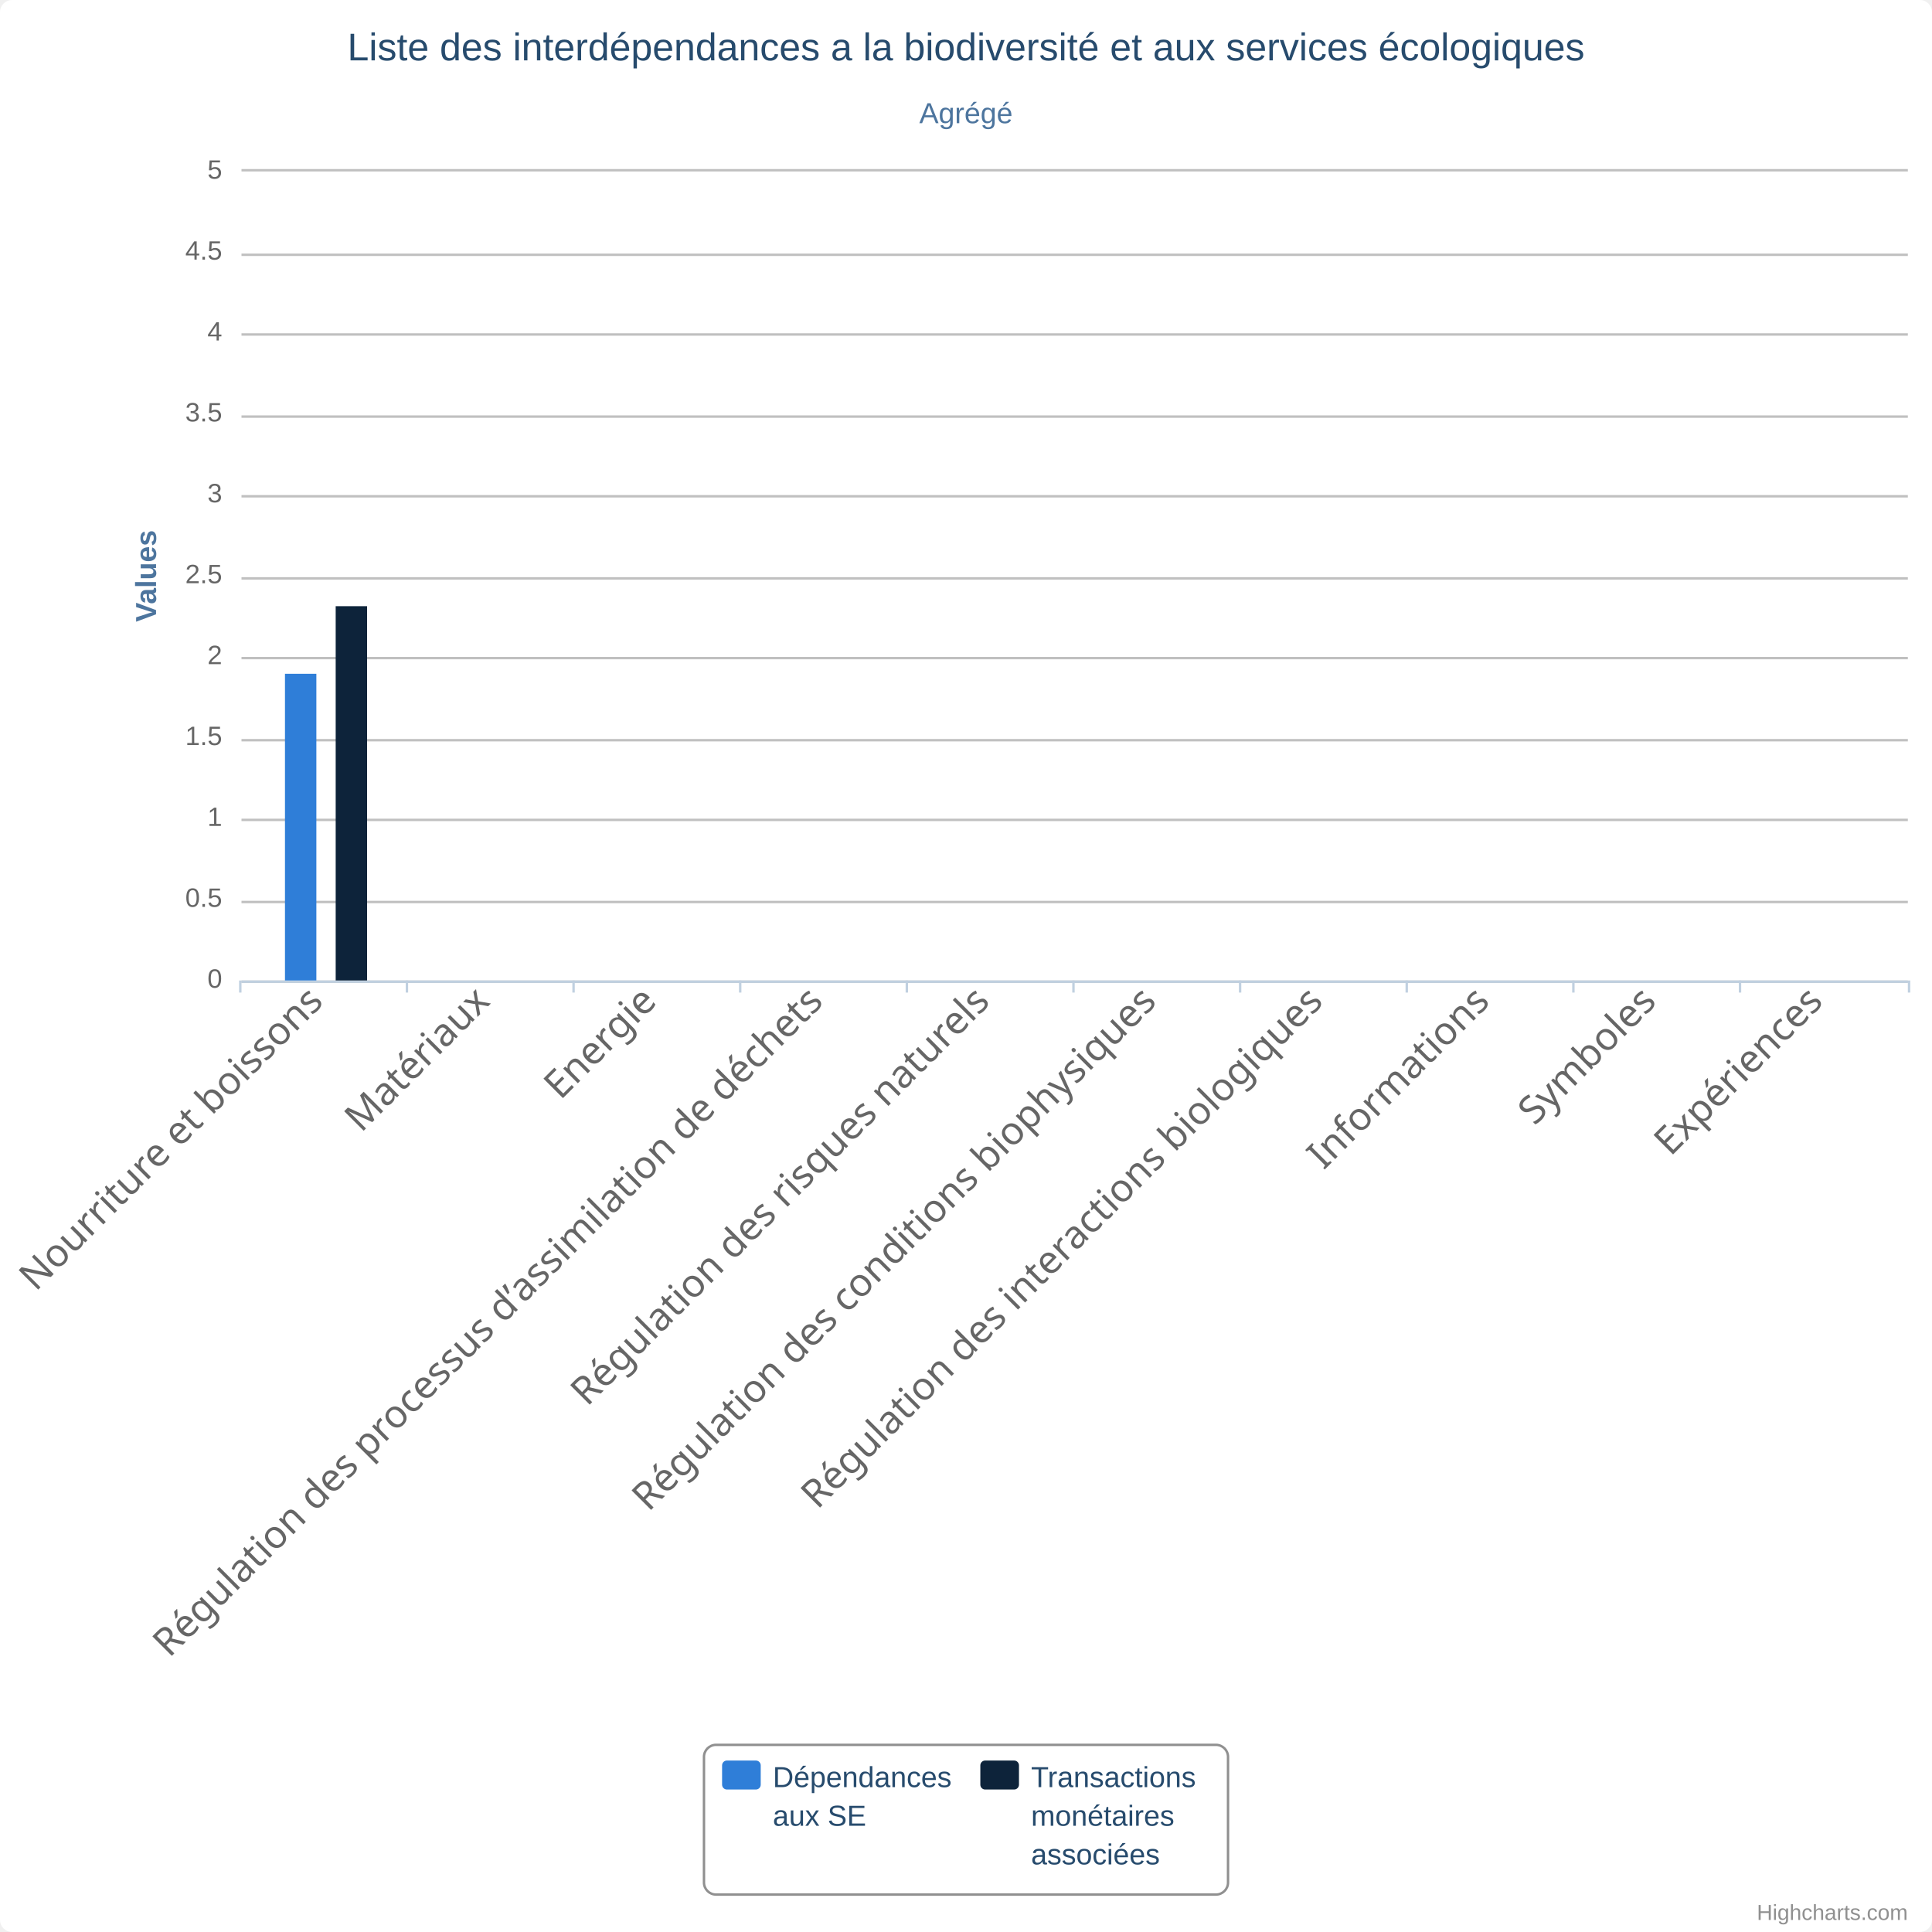
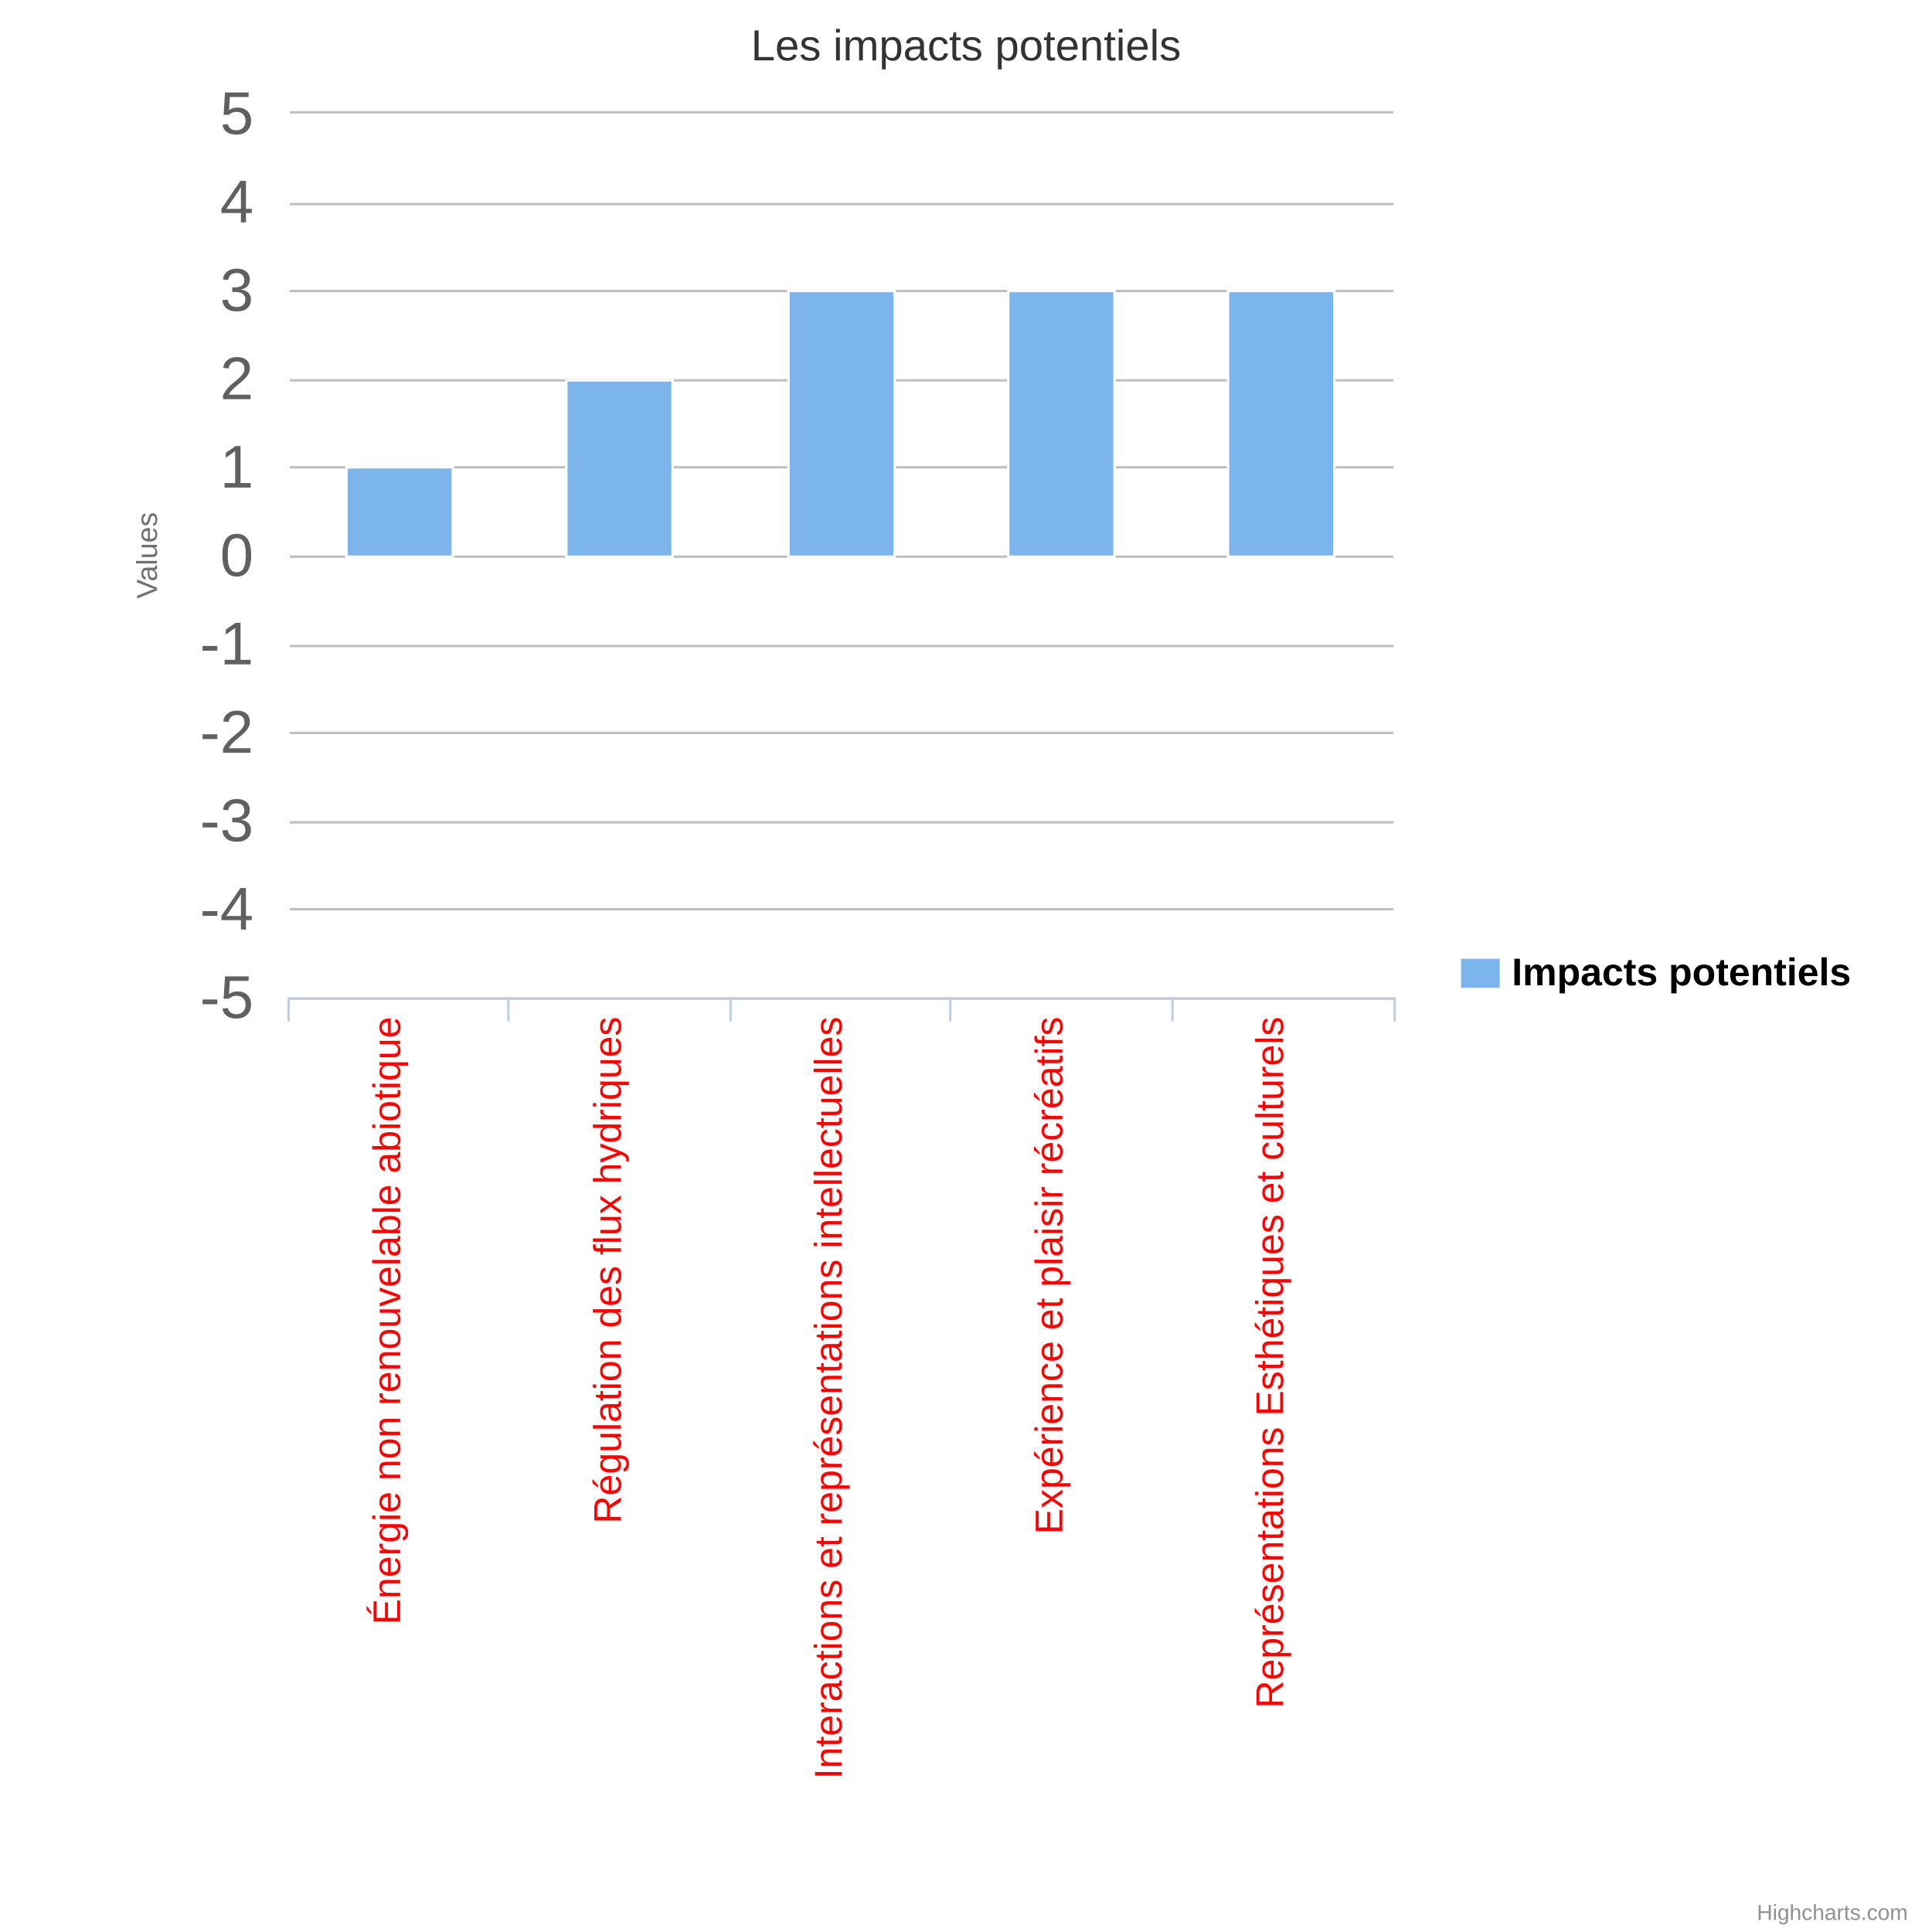
- <svg xmlns="http://www.w3.org/2000/svg" height="800" width="800" version="1.1">
+ <svg xmlns="http://www.w3.org/2000/svg" version="1.1" style="font-family:'lucida grande', 'lucida sans unicode', arial, helvetica, sans-serif;font-size:12px;" width="800" height="800">
  <defs>
-     <clipPath id="highcharts-11">
-       <rect height="335" width="690" y="0" x="0" fill="none" />
+     <clipPath id="highcharts-21">
+       <rect x="0" y="0" width="457" height="366" />
    </clipPath>
  </defs>
-   <rect height="800" width="800" y="0" x="0" fill="#FFFFFF" ry="5" rx="5" />
+   <rect x="0" y="0" width="800" height="800" strokeWidth="0" fill="#FFFFFF" class=" highcharts-background" />
  <g class="highcharts-grid" />
  <g class="highcharts-grid">
-     <path opacity="1" stroke-width="1" stroke="#C0C0C0" d="M 100 373.5 L 790 373.5" fill="none" />
-     <path opacity="1" stroke-width="1" stroke="#C0C0C0" d="M 100 339.5 L 790 339.5" fill="none" />
-     <path opacity="1" stroke-width="1" stroke="#C0C0C0" d="M 100 306.5 L 790 306.5" fill="none" />
-     <path opacity="1" stroke-width="1" stroke="#C0C0C0" d="M 100 272.5 L 790 272.5" fill="none" />
-     <path opacity="1" stroke-width="1" stroke="#C0C0C0" d="M 100 239.5 L 790 239.5" fill="none" />
-     <path opacity="1" stroke-width="1" stroke="#C0C0C0" d="M 100 205.5 L 790 205.5" fill="none" />
-     <path opacity="1" stroke-width="1" stroke="#C0C0C0" d="M 100 172.5 L 790 172.5" fill="none" />
-     <path opacity="1" stroke-width="1" stroke="#C0C0C0" d="M 100 138.5 L 790 138.5" fill="none" />
-     <path opacity="1" stroke-width="1" stroke="#C0C0C0" d="M 100 105.5 L 790 105.5" fill="none" />
-     <path opacity="1" stroke-width="1" stroke="#C0C0C0" d="M 100 70.5 L 790 70.5" fill="none" />
-     <path opacity="1" stroke-width="1" stroke="#C0C0C0" d="M 100 406.5 L 790 406.5" fill="none" />
+     <path fill="none" d="M 120 46.5 L 577 46.5" stroke="#C0C0C0" stroke-width="1" opacity="1" />
+     <path fill="none" d="M 120 84.5 L 577 84.5" stroke="#C0C0C0" stroke-width="1" opacity="1" />
+     <path fill="none" d="M 120 120.5 L 577 120.5" stroke="#C0C0C0" stroke-width="1" opacity="1" />
+     <path fill="none" d="M 120 157.5 L 577 157.5" stroke="#C0C0C0" stroke-width="1" opacity="1" />
+     <path fill="none" d="M 120 193.5 L 577 193.5" stroke="#C0C0C0" stroke-width="1" opacity="1" />
+     <path fill="none" d="M 120 230.5 L 577 230.5" stroke="#C0C0C0" stroke-width="1" opacity="1" />
+     <path fill="none" d="M 120 267.5 L 577 267.5" stroke="#C0C0C0" stroke-width="1" opacity="1" />
+     <path fill="none" d="M 120 303.5 L 577 303.5" stroke="#C0C0C0" stroke-width="1" opacity="1" />
+     <path fill="none" d="M 120 340.5 L 577 340.5" stroke="#C0C0C0" stroke-width="1" opacity="1" />
+     <path fill="none" d="M 120 376.5 L 577 376.5" stroke="#C0C0C0" stroke-width="1" opacity="1" />
+     <path fill="none" d="M 120 413.5 L 577 413.5" stroke="#C0C0C0" stroke-width="1" opacity="1" />
  </g>
  <g class="highcharts-axis">
-     <path opacity="1" stroke-width="1" stroke="#C0D0E0" d="M 237.5 406 L 237.5 411" fill="none" />
-     <path opacity="1" stroke-width="1" stroke="#C0D0E0" d="M 306.5 406 L 306.5 411" fill="none" />
-     <path opacity="1" stroke-width="1" stroke="#C0D0E0" d="M 375.5 406 L 375.5 411" fill="none" />
-     <path opacity="1" stroke-width="1" stroke="#C0D0E0" d="M 444.5 406 L 444.5 411" fill="none" />
-     <path opacity="1" stroke-width="1" stroke="#C0D0E0" d="M 513.5 406 L 513.5 411" fill="none" />
-     <path opacity="1" stroke-width="1" stroke="#C0D0E0" d="M 582.5 406 L 582.5 411" fill="none" />
-     <path opacity="1" stroke-width="1" stroke="#C0D0E0" d="M 651.5 406 L 651.5 411" fill="none" />
-     <path opacity="1" stroke-width="1" stroke="#C0D0E0" d="M 720.5 406 L 720.5 411" fill="none" />
-     <path opacity="1" stroke-width="1" stroke="#C0D0E0" d="M 790.5 406 L 790.5 411" fill="none" />
-     <path opacity="1" stroke-width="1" stroke="#C0D0E0" d="M 168.5 406 L 168.5 411" fill="none" />
-     <path stroke-width="1" stroke="#C0D0E0" d="M 99.5 406 L 99.5 411" fill="none" />
-     <path visibility="visible" stroke-width="1" stroke="#C0D0E0" d="M 100 406.5 L 790 406.5" fill="none" />
+     <path fill="none" d="M 302.5 413 L 302.5 423" stroke="#C0D0E0" stroke-width="1" opacity="1" />
+     <path fill="none" d="M 393.5 413 L 393.5 423" stroke="#C0D0E0" stroke-width="1" opacity="1" />
+     <path fill="none" d="M 485.5 413 L 485.5 423" stroke="#C0D0E0" stroke-width="1" opacity="1" />
+     <path fill="none" d="M 577.5 413 L 577.5 423" stroke="#C0D0E0" stroke-width="1" opacity="1" />
+     <path fill="none" d="M 210.5 413 L 210.5 423" stroke="#C0D0E0" stroke-width="1" opacity="1" />
+     <path fill="none" d="M 119.5 413 L 119.5 423" stroke="#C0D0E0" stroke-width="1" opacity="1" />
+     <path fill="none" d="M 120 413.5 L 577 413.5" stroke="#C0D0E0" stroke-width="1" visibility="visible" />
  </g>
  <g class="highcharts-axis">
-     <text visibility="visible" transform="translate(0,0) rotate(270 64.61667 238.5)" text-anchor="middle" style="font-family:'lucida grande', 'lucida sans unicode', verdana, arial, helvetica, sans-serif;font-size:12px;color:#4d759e;font-weight:bold;fill:#4d759e;" y="238.5" x="64.617">
-       <tspan x="64.617">Values</tspan>
-     </text>
+     <text x="65" text-anchor="middle" transform="translate(0,0) rotate(270 65 230)" class=" highcharts-yaxis-title" style="color:#707070;fill:#707070;" visibility="visible" y="230">Values</text>
  </g>
  <g class="highcharts-series-group">
-     <g clip-path="url(#highcharts-11)" style="" transform="translate(100,71) scale(1 1)" visibility="visible" class="highcharts-series highcharts-tracker">
-       <rect ry="0" rx="0" height="128" width="13" y="208" x="18" fill="#2f7ed8" />
-       <rect ry="0" rx="0" height="0" width="13" y="336" x="87" fill="#2f7ed8" />
-       <rect ry="0" rx="0" height="0" width="13" y="336" x="156" fill="#2f7ed8" />
-       <rect ry="0" rx="0" height="0" width="13" y="336" x="225" fill="#2f7ed8" />
-       <rect ry="0" rx="0" height="0" width="13" y="336" x="294" fill="#2f7ed8" />
-       <rect ry="0" rx="0" height="0" width="13" y="336" x="363" fill="#2f7ed8" />
-       <rect ry="0" rx="0" height="0" width="13" y="336" x="432" fill="#2f7ed8" />
-       <rect ry="0" rx="0" height="0" width="13" y="336" x="501" fill="#2f7ed8" />
-       <rect ry="0" rx="0" height="0" width="13" y="336" x="570" fill="#2f7ed8" />
-       <rect ry="0" rx="0" height="0" width="13" y="336" x="639" fill="#2f7ed8" />
+     <g class="highcharts-series" visibility="visible" transform="translate(120,47) scale(1 1)" clip-path="url(#highcharts-21)">
+       <rect x="23.5" y="146.5" width="44" height="37" fill="#7cb5ec" rx="0" ry="0" stroke="#FFFFFF" stroke-width="1" />
+       <rect x="114.5" y="110.5" width="44" height="73" fill="#7cb5ec" rx="0" ry="0" stroke="#FFFFFF" stroke-width="1" />
+       <rect x="206.5" y="73.5" width="44" height="110" fill="#7cb5ec" rx="0" ry="0" stroke="#FFFFFF" stroke-width="1" />
+       <rect x="297.5" y="73.5" width="44" height="110" fill="#7cb5ec" rx="0" ry="0" stroke="#FFFFFF" stroke-width="1" />
+       <rect x="388.5" y="73.5" width="44" height="110" fill="#7cb5ec" rx="0" ry="0" stroke="#FFFFFF" stroke-width="1" />
    </g>
-     <g clip-path="none" transform="translate(100,71) scale(1 1)" visibility="visible" class="highcharts-markers" />
-     <g clip-path="url(#highcharts-11)" style="" transform="translate(100,71) scale(1 1)" visibility="visible" class="highcharts-series highcharts-tracker">
-       <rect ry="0" rx="0" height="156" width="13" y="180" x="39" fill="#0d233a" />
-       <rect ry="0" rx="0" height="0" width="13" y="336" x="108" fill="#0d233a" />
-       <rect ry="0" rx="0" height="0" width="13" y="336" x="177" fill="#0d233a" />
-       <rect ry="0" rx="0" height="0" width="13" y="336" x="246" fill="#0d233a" />
-       <rect ry="0" rx="0" height="0" width="13" y="336" x="315" fill="#0d233a" />
-       <rect ry="0" rx="0" height="0" width="13" y="336" x="384" fill="#0d233a" />
-       <rect ry="0" rx="0" height="0" width="13" y="336" x="453" fill="#0d233a" />
-       <rect ry="0" rx="0" height="0" width="13" y="336" x="522" fill="#0d233a" />
-       <rect ry="0" rx="0" height="0" width="13" y="336" x="591" fill="#0d233a" />
-       <rect ry="0" rx="0" height="0" width="13" y="336" x="660" fill="#0d233a" />
-     </g>
-     <g clip-path="none" transform="translate(100,71) scale(1 1)" visibility="visible" class="highcharts-markers" />
+     <g class="highcharts-markers" visibility="visible" transform="translate(120,47) scale(1 1)" clip-path="none" />
  </g>
-   <text class="highcharts-title" text-anchor="middle" style="font-family:'lucida grande', 'lucida sans unicode', verdana, arial, helvetica, sans-serif;font-size:16px;color:#274b6d;fill:#274b6d;" y="25" x="400">
-     <tspan x="400">Liste des interdépendances a la biodiversité et aux services écologiques</tspan>
+   <text x="400" text-anchor="middle" class="highcharts-title" style="color:#333333;font-size:18px;fill:#333333;width:736px;" y="25">
+     <tspan>Les impacts potentiels</tspan>
  </text>
-   <text class="highcharts-subtitle" text-anchor="middle" style="font-family:'lucida grande', 'lucida sans unicode', verdana, arial, helvetica, sans-serif;font-size:12px;color:#4d759e;fill:#4d759e;" y="51" x="400">
-     <tspan x="400">Agrégé</tspan>
-   </text>
-   <g transform="translate(291,722)" class="highcharts-legend">
-     <rect visibility="visible" stroke-width="1" stroke="#909090" height="62" width="217" y="0.5" x="0.5" fill="none" ry="5" rx="5" />
+   <g class="highcharts-legend" transform="translate(597,386)">
    <g>
      <g>
-         <g transform="translate(8,3)" class="highcharts-legend-item">
-           <text text-anchor="start" style="font-family:'lucida grande', 'lucida sans unicode', verdana, arial, helvetica, sans-serif;font-size:12px;cursor:pointer;color:#274b6d;fill:#274b6d;" y="15" x="21">
-             <tspan x="21">Dépendances</tspan>
-             <tspan x="21" dy="16">aux SE</tspan>
+         <g class="highcharts-legend-item" transform="translate(8,3)">
+           <text x="21" style="color:#000000;font-size:16px;font-weight:bold;cursor:pointer;fill:#000000;" text-anchor="start" y="19">
+             <tspan>Impacts potentiels</tspan>
          </text>
-           <rect height="12" width="16" y="4" x="0" fill="#2f7ed8" ry="2" rx="2" />
-         </g>
-         <g transform="translate(114.9333,3)" class="highcharts-legend-item">
-           <text text-anchor="start" style="font-family:'lucida grande', 'lucida sans unicode', verdana, arial, helvetica, sans-serif;font-size:12px;cursor:pointer;color:#274b6d;fill:#274b6d;" y="15" x="21">
-             <tspan x="21">Transactions</tspan>
-             <tspan x="21" dy="16">monétaires</tspan>
-             <tspan x="21" dy="16">associées</tspan>
-           </text>
-           <rect height="12" width="16" y="4" x="0" fill="#0d233a" ry="2" rx="2" />
+           <rect x="0" y="8" width="16" height="12" fill="#7cb5ec" />
        </g>
      </g>
    </g>
  </g>
-   <g class="highcharts-axis-labels">
-     <text opacity="1" transform="translate(0,0) rotate(-45 134.5 415.3137)" text-anchor="end" style="font-family:verdana, sans-serif;font-size:16px;color:#666;cursor:default;line-height:14px;fill:#666;" y="415.314" x="134.5">
-       <tspan x="134.5">Nourriture et boissons</tspan>
+   <g class="highcharts-axis-labels highcharts-xaxis-labels">
+     <text x="165.7" text-anchor="end" transform="translate(0,0) rotate(-90 165.7 421)" style="color:red;cursor:default;font-size:16px;fill:red;" y="421" opacity="1">
+       <tspan>Énergie non renouvelable abiotique</tspan>
    </text>
-     <text opacity="1" transform="translate(0,0) rotate(-45 203.5 415.3137)" text-anchor="end" style="font-family:verdana, sans-serif;font-size:16px;color:#666;cursor:default;line-height:14px;fill:#666;" y="415.314" x="203.5">
-       <tspan x="203.5">Matériaux</tspan>
+     <text x="257.1" text-anchor="end" transform="translate(0,0) rotate(-90 257.1 421)" style="color:red;cursor:default;font-size:16px;fill:red;" y="421" opacity="1">
+       <tspan>Régulation des flux hydriques</tspan>
    </text>
-     <text opacity="1" transform="translate(0,0) rotate(-45 272.5 415.3137)" text-anchor="end" style="font-family:verdana, sans-serif;font-size:16px;color:#666;cursor:default;line-height:14px;fill:#666;" y="415.314" x="272.5">
-       <tspan x="272.5">Energie</tspan>
+     <text x="348.5" text-anchor="end" transform="translate(0,0) rotate(-90 348.5 421)" style="color:red;cursor:default;font-size:16px;fill:red;" y="421" opacity="1">
+       <tspan> Interactions et représentations intellectuelles </tspan>
    </text>
-     <text opacity="1" transform="translate(0,0) rotate(-45 341.5 415.3137)" text-anchor="end" style="font-family:verdana, sans-serif;font-size:16px;color:#666;cursor:default;line-height:14px;fill:#666;" y="415.314" x="341.5">
-       <tspan x="341.5">Régulation des processus  d’assimilation de déchets</tspan>
+     <text x="439.9" text-anchor="end" transform="translate(0,0) rotate(-90 439.9 421)" style="color:red;cursor:default;font-size:16px;fill:red;" y="421" opacity="1">
+       <tspan>Expérience et plaisir récréatifs</tspan>
    </text>
-     <text opacity="1" transform="translate(0,0) rotate(-45 410.5 415.3137)" text-anchor="end" style="font-family:verdana, sans-serif;font-size:16px;color:#666;cursor:default;line-height:14px;fill:#666;" y="415.314" x="410.5">
-       <tspan x="410.5">Régulation des  risques naturels</tspan>
-     </text>
-     <text opacity="1" transform="translate(0,0) rotate(-45 479.5 415.3137)" text-anchor="end" style="font-family:verdana, sans-serif;font-size:16px;color:#666;cursor:default;line-height:14px;fill:#666;" y="415.314" x="479.5">
-       <tspan x="479.5">Régulation des conditions biophysiques</tspan>
-     </text>
-     <text opacity="1" transform="translate(0,0) rotate(-45 548.5 415.3137)" text-anchor="end" style="font-family:verdana, sans-serif;font-size:16px;color:#666;cursor:default;line-height:14px;fill:#666;" y="415.314" x="548.5">
-       <tspan x="548.5">Régulation des interactions  biologiques</tspan>
-     </text>
-     <text opacity="1" transform="translate(0,0) rotate(-45 617.5 415.3137)" text-anchor="end" style="font-family:verdana, sans-serif;font-size:16px;color:#666;cursor:default;line-height:14px;fill:#666;" y="415.314" x="617.5">
-       <tspan x="617.5">Informations</tspan>
-     </text>
-     <text opacity="1" transform="translate(0,0) rotate(-45 686.5 415.3137)" text-anchor="end" style="font-family:verdana, sans-serif;font-size:16px;color:#666;cursor:default;line-height:14px;fill:#666;" y="415.314" x="686.5">
-       <tspan x="686.5">Symboles</tspan>
-     </text>
-     <text opacity="1" transform="translate(0,0) rotate(-45 755.5 415.3137)" text-anchor="end" style="font-family:verdana, sans-serif;font-size:16px;color:#666;cursor:default;line-height:14px;fill:#666;" y="415.314" x="755.5">
-       <tspan x="755.5">Expériences</tspan>
+     <text x="531.3" text-anchor="end" transform="translate(0,0) rotate(-90 531.3 421)" style="color:red;cursor:default;font-size:16px;fill:red;" y="421" opacity="1">
+       <tspan>Représentations Esthétiques et culturels</tspan>
    </text>
  </g>
-   <g class="highcharts-axis-labels">
-     <text opacity="1" text-anchor="end" style="font-family:'lucida grande', 'lucida sans unicode', verdana, arial, helvetica, sans-serif;font-size:11px;color:#666;cursor:default;line-height:14px;fill:#666;" y="409" x="92">
-       <tspan x="92">0</tspan>
-     </text>
-     <text opacity="1" text-anchor="end" style="font-family:'lucida grande', 'lucida sans unicode', verdana, arial, helvetica, sans-serif;font-size:11px;color:#666;cursor:default;line-height:14px;fill:#666;" y="375.5" x="92">
-       <tspan x="92">0.5</tspan>
-     </text>
-     <text opacity="1" text-anchor="end" style="font-family:'lucida grande', 'lucida sans unicode', verdana, arial, helvetica, sans-serif;font-size:11px;color:#666;cursor:default;line-height:14px;fill:#666;" y="342" x="92">
-       <tspan x="92">1</tspan>
-     </text>
-     <text opacity="1" text-anchor="end" style="font-family:'lucida grande', 'lucida sans unicode', verdana, arial, helvetica, sans-serif;font-size:11px;color:#666;cursor:default;line-height:14px;fill:#666;" y="308.5" x="92">
-       <tspan x="92">1.5</tspan>
-     </text>
-     <text opacity="1" text-anchor="end" style="font-family:'lucida grande', 'lucida sans unicode', verdana, arial, helvetica, sans-serif;font-size:11px;color:#666;cursor:default;line-height:14px;fill:#666;" y="275" x="92">
-       <tspan x="92">2</tspan>
-     </text>
-     <text opacity="1" text-anchor="end" style="font-family:'lucida grande', 'lucida sans unicode', verdana, arial, helvetica, sans-serif;font-size:11px;color:#666;cursor:default;line-height:14px;fill:#666;" y="241.5" x="92">
-       <tspan x="92">2.5</tspan>
-     </text>
-     <text opacity="1" text-anchor="end" style="font-family:'lucida grande', 'lucida sans unicode', verdana, arial, helvetica, sans-serif;font-size:11px;color:#666;cursor:default;line-height:14px;fill:#666;" y="208" x="92">
-       <tspan x="92">3</tspan>
-     </text>
-     <text opacity="1" text-anchor="end" style="font-family:'lucida grande', 'lucida sans unicode', verdana, arial, helvetica, sans-serif;font-size:11px;color:#666;cursor:default;line-height:14px;fill:#666;" y="174.5" x="92">
-       <tspan x="92">3.5</tspan>
-     </text>
-     <text opacity="1" text-anchor="end" style="font-family:'lucida grande', 'lucida sans unicode', verdana, arial, helvetica, sans-serif;font-size:11px;color:#666;cursor:default;line-height:14px;fill:#666;" y="141" x="92">
-       <tspan x="92">4</tspan>
-     </text>
-     <text opacity="1" text-anchor="end" style="font-family:'lucida grande', 'lucida sans unicode', verdana, arial, helvetica, sans-serif;font-size:11px;color:#666;cursor:default;line-height:14px;fill:#666;" y="107.5" x="92">
-       <tspan x="92">4.5</tspan>
-     </text>
-     <text opacity="1" text-anchor="end" style="font-family:'lucida grande', 'lucida sans unicode', verdana, arial, helvetica, sans-serif;font-size:11px;color:#666;cursor:default;line-height:14px;fill:#666;" y="74" x="92">
-       <tspan x="92">5</tspan>
-     </text>
+   <g class="highcharts-axis-labels highcharts-yaxis-labels">
+     <text x="105" text-anchor="end" style="width:100px;color:#606060;cursor:default;font-size:25px;fill:#606060;" y="421.5" opacity="1">-5</text>
+     <text x="105" text-anchor="end" style="width:100px;color:#606060;cursor:default;font-size:25px;fill:#606060;" y="384.9" opacity="1">-4</text>
+     <text x="105" text-anchor="end" style="width:100px;color:#606060;cursor:default;font-size:25px;fill:#606060;" y="348.3" opacity="1">-3</text>
+     <text x="105" text-anchor="end" style="width:100px;color:#606060;cursor:default;font-size:25px;fill:#606060;" y="311.7" opacity="1">-2</text>
+     <text x="105" text-anchor="end" style="width:100px;color:#606060;cursor:default;font-size:25px;fill:#606060;" y="275.1" opacity="1">-1</text>
+     <text x="105" text-anchor="end" style="width:100px;color:#606060;cursor:default;font-size:25px;fill:#606060;" y="238.5" opacity="1">0</text>
+     <text x="105" text-anchor="end" style="width:100px;color:#606060;cursor:default;font-size:25px;fill:#606060;" y="201.9" opacity="1">1</text>
+     <text x="105" text-anchor="end" style="width:100px;color:#606060;cursor:default;font-size:25px;fill:#606060;" y="165.3" opacity="1">2</text>
+     <text x="105" text-anchor="end" style="width:100px;color:#606060;cursor:default;font-size:25px;fill:#606060;" y="128.7" opacity="1">3</text>
+     <text x="105" text-anchor="end" style="width:100px;color:#606060;cursor:default;font-size:25px;fill:#606060;" y="92.1" opacity="1">4</text>
+     <text x="105" text-anchor="end" style="width:100px;color:#606060;cursor:default;font-size:25px;fill:#606060;" y="55.5" opacity="1">5</text>
  </g>
-   <g transform="translate(0,-999)" style="cursor:default;padding:0;white-space:nowrap;" class="highcharts-tooltip">
-     <rect transform="translate(1, 1)" stroke-width="5" stroke-opacity="0.05" stroke="black" fill-opacity="0.85" height="16" width="16" y="0.5" x="0.5" fill="none" ry="3" rx="3" />
-     <rect transform="translate(1, 1)" stroke-width="3" stroke-opacity="0.1" stroke="black" fill-opacity="0.85" height="16" width="16" y="0.5" x="0.5" fill="none" ry="3" rx="3" />
-     <rect transform="translate(1, 1)" stroke-width="1" stroke-opacity="0.15" stroke="black" fill-opacity="0.85" height="16" width="16" y="0.5" x="0.5" fill="none" ry="3" rx="3" />
-     <rect fill-opacity="0.85" height="16" width="16" y="0.5" x="0.5" fill="rgb(255,255,255)" ry="3" rx="3" />
-     <text style="font-family:'lucida grande', 'lucida sans unicode', verdana, arial, helvetica, sans-serif;font-size:12px;color:#333333;fill:#333333;" y="21" x="8" />
+   <g class="highcharts-tooltip" style="cursor:default;padding:0;white-space:nowrap;" transform="translate(0,-9999)">
+     <path fill="none" d="M 3 0 L 13 0 C 16 0 16 0 16 3 L 16 13 C 16 16 16 16 13 16 L 3 16 C 0 16 0 16 0 13 L 0 3 C 0 0 0 0 3 0" stroke="black" stroke-opacity="0.05" stroke-width="5" transform="translate(1, 1)" />
+     <path fill="none" d="M 3 0 L 13 0 C 16 0 16 0 16 3 L 16 13 C 16 16 16 16 13 16 L 3 16 C 0 16 0 16 0 13 L 0 3 C 0 0 0 0 3 0" stroke="black" stroke-opacity="0.1" stroke-width="3" transform="translate(1, 1)" />
+     <path fill="none" d="M 3 0 L 13 0 C 16 0 16 0 16 3 L 16 13 C 16 16 16 16 13 16 L 3 16 C 0 16 0 16 0 13 L 0 3 C 0 0 0 0 3 0" stroke="black" stroke-opacity="0.15" stroke-width="1" transform="translate(1, 1)" />
+     <path fill="rgb(249, 249, 249)" fill-opacity=" .85" d="M 3 0 L 13 0 C 16 0 16 0 16 3 L 16 13 C 16 16 16 16 13 16 L 3 16 C 0 16 0 16 0 13 L 0 3 C 0 0 0 0 3 0" />
+     <text x="8" style="font-size:12px;color:#333333;fill:#333333;" y="21" />
  </g>
-   <text text-anchor="end" style="font-family:'lucida grande', 'lucida sans unicode', verdana, arial, helvetica, sans-serif;font-size:9px;cursor:pointer;color:#909090;fill:#909090;" y="795" x="790">
-     <tspan x="790">Highcharts.com</tspan>
-   </text>
+   <text x="790" text-anchor="end" style="cursor:pointer;color:#909090;font-size:9px;fill:#909090;" y="795">Highcharts.com</text>
</svg>
